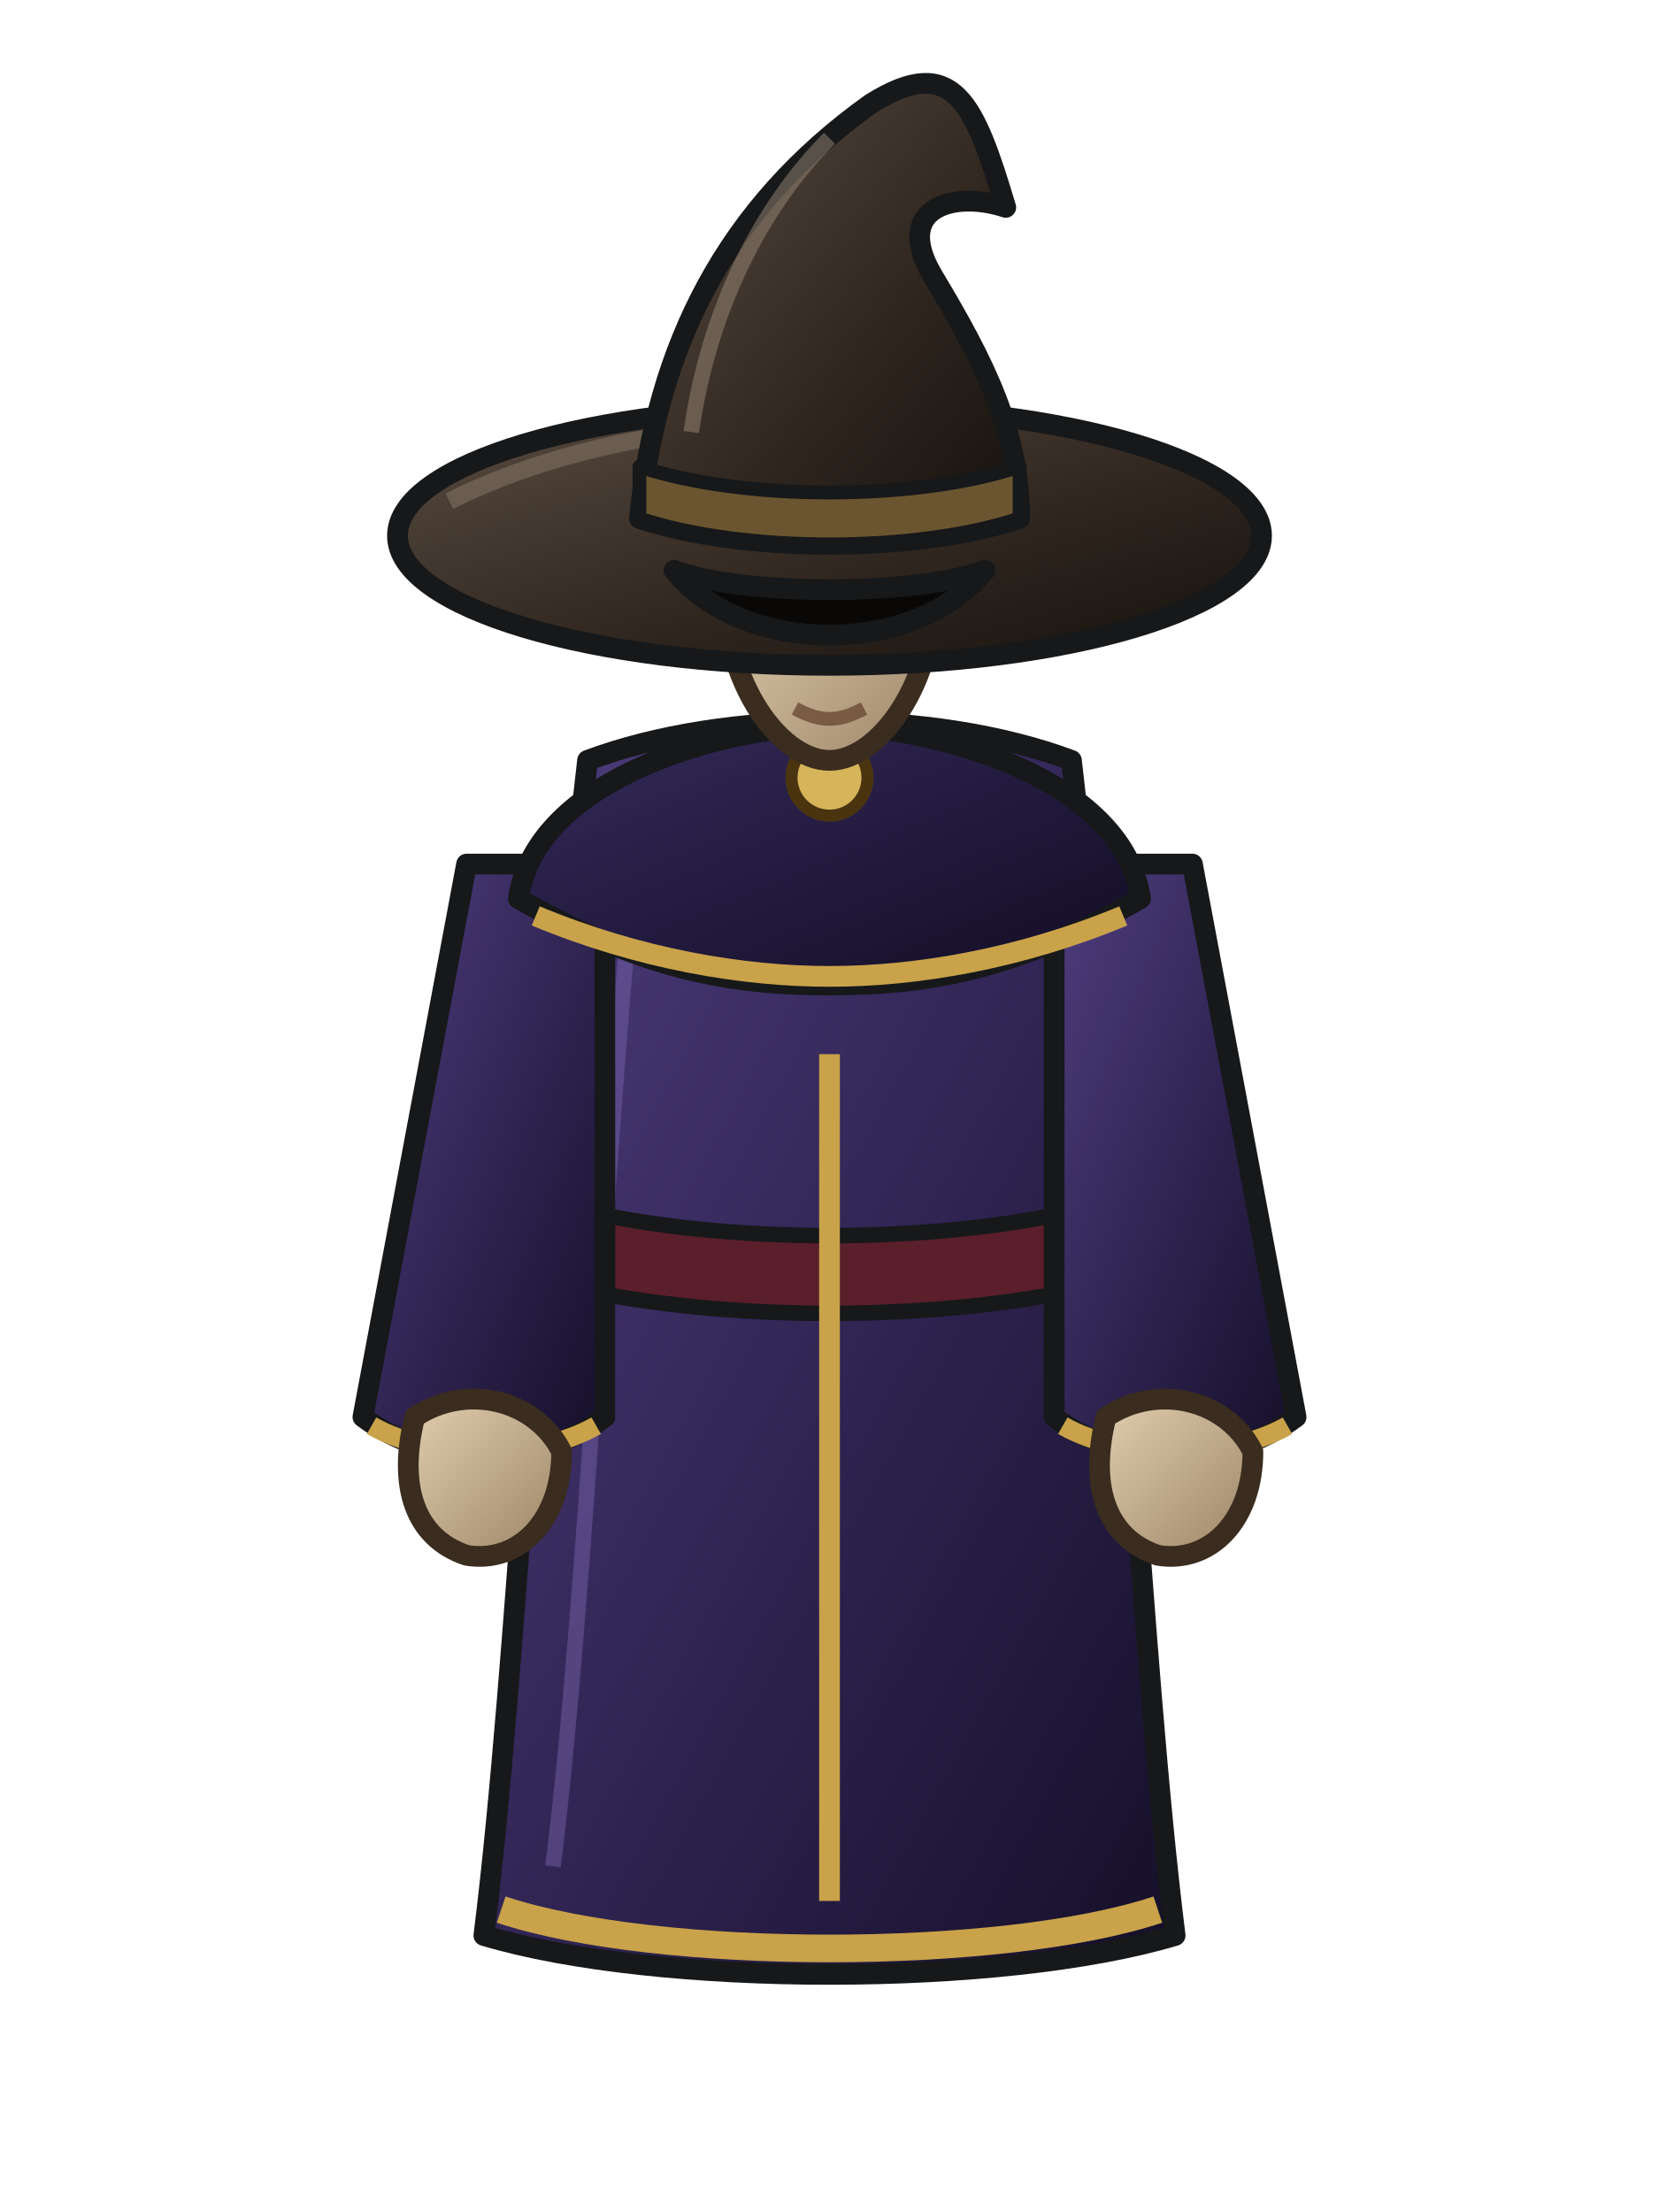
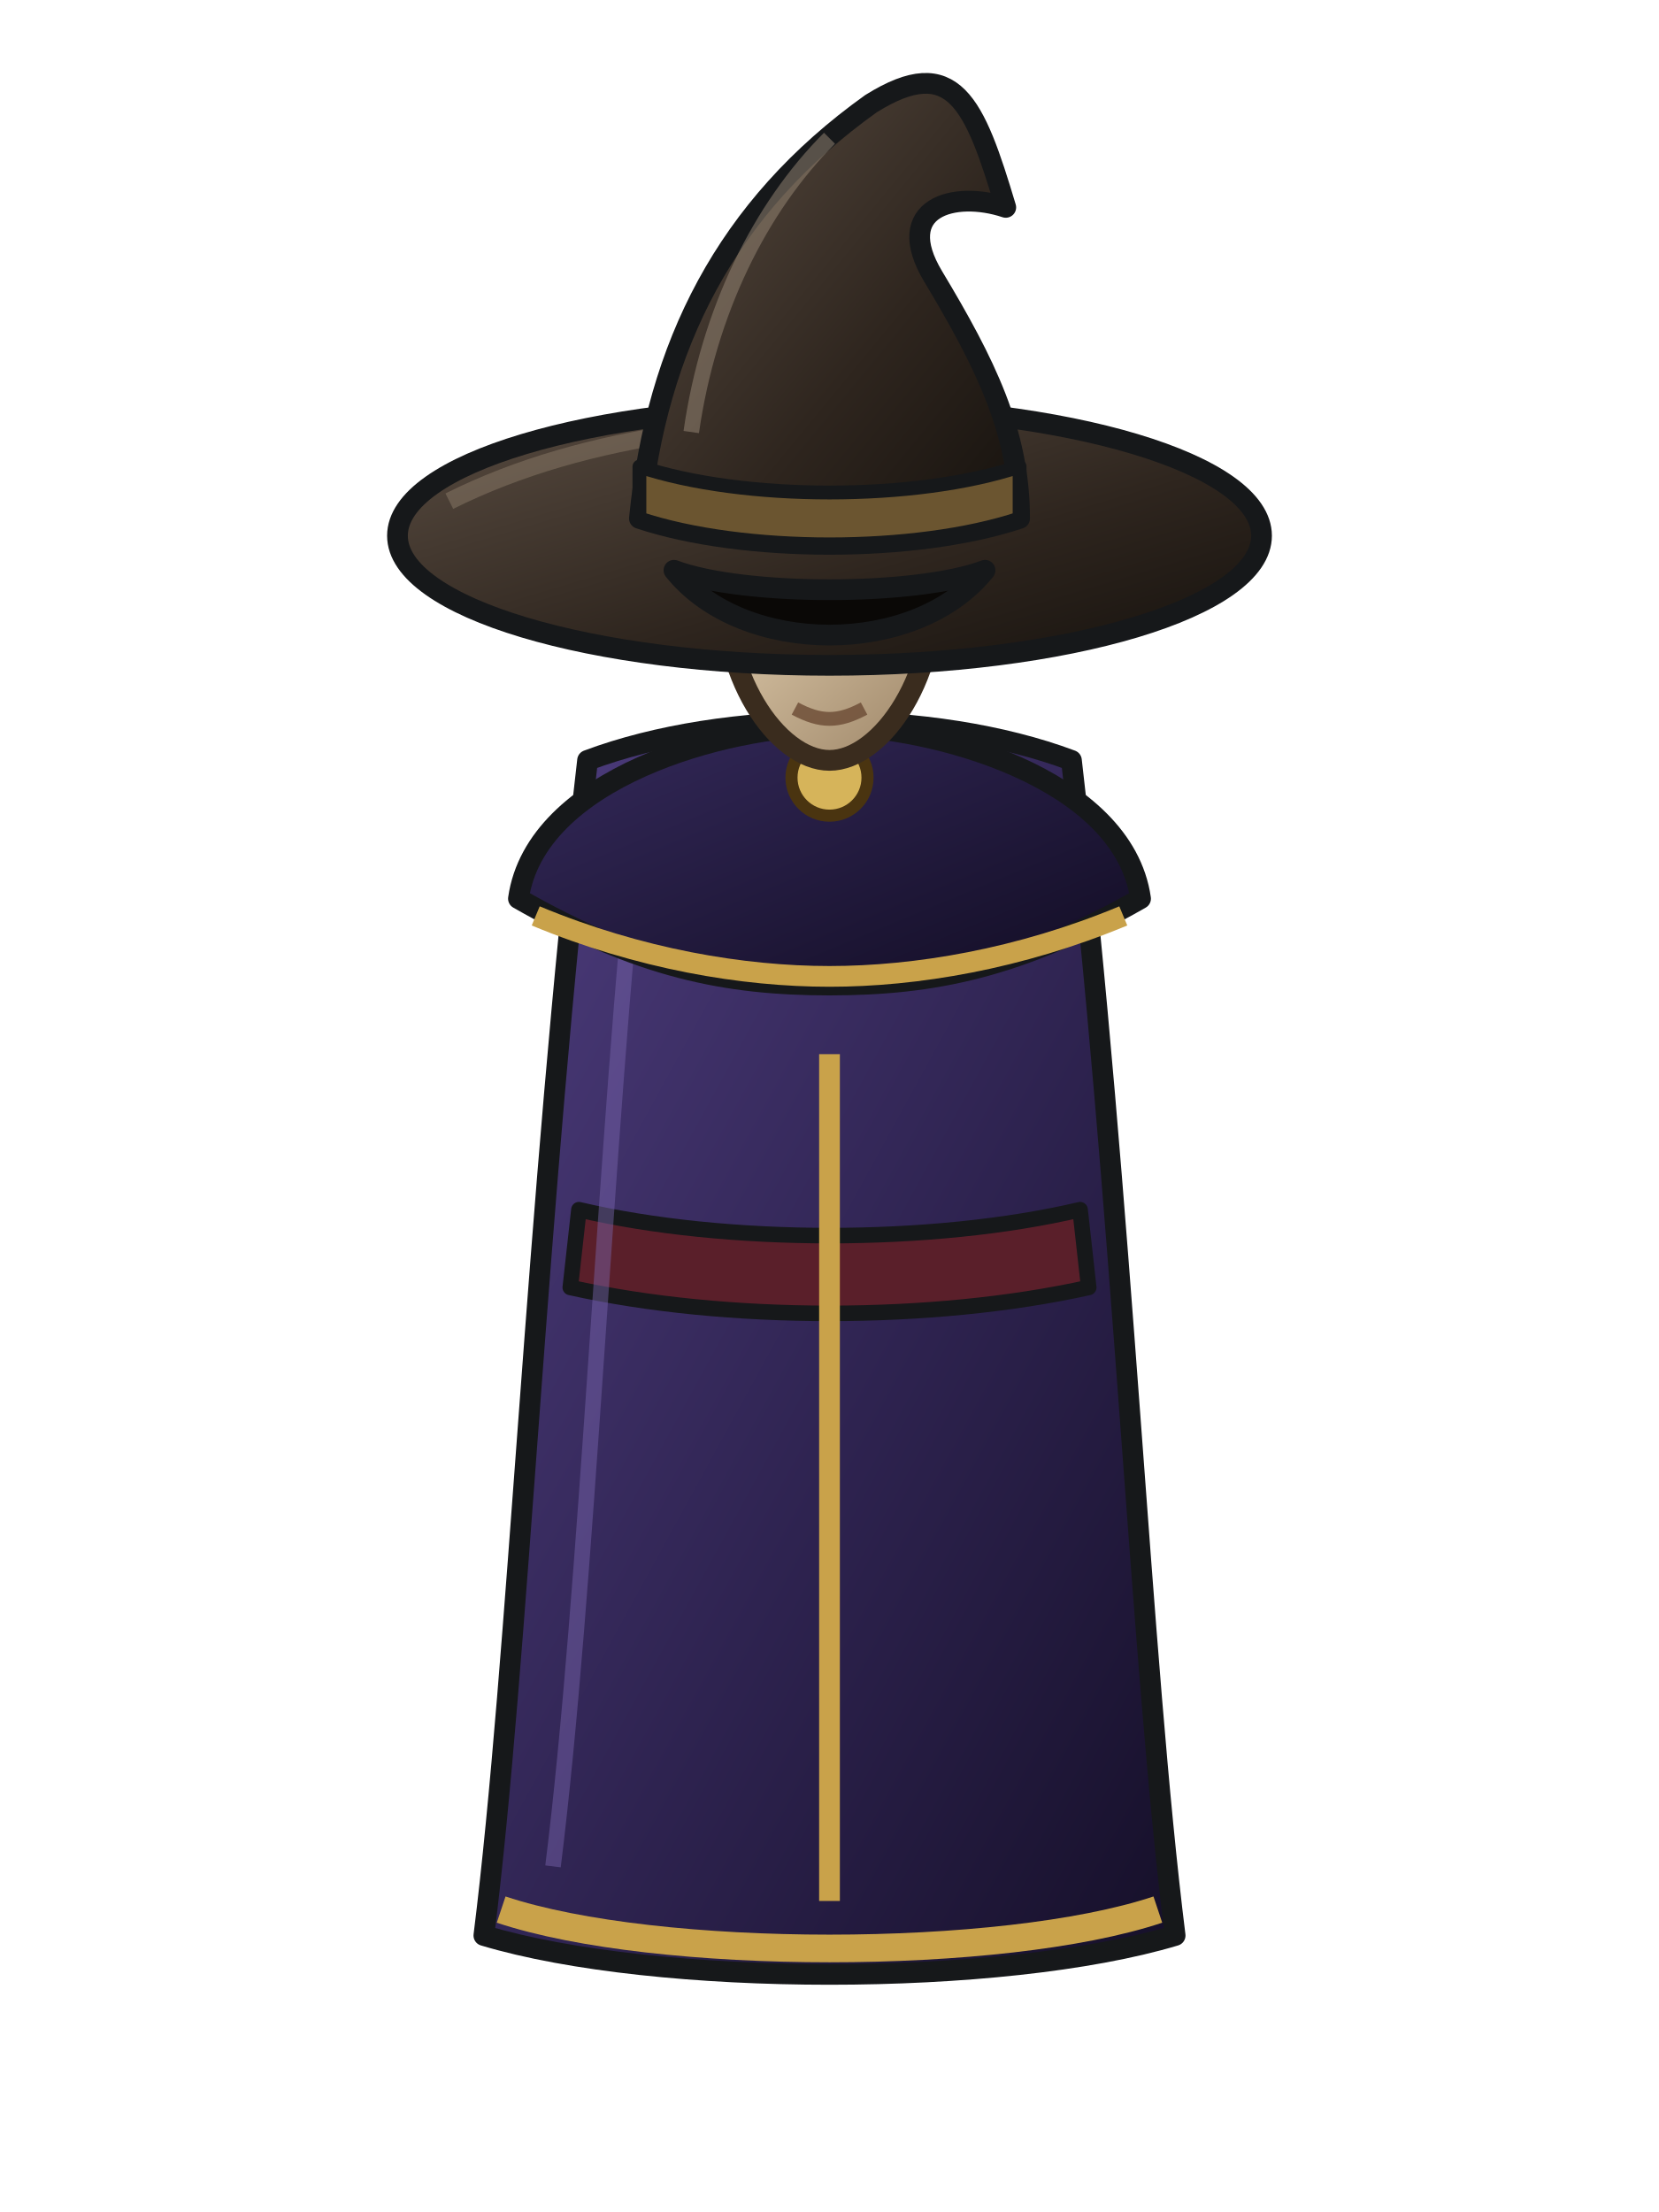
<svg xmlns="http://www.w3.org/2000/svg" viewBox="0 0 96 128" width="96" height="128">
  <defs>
    <linearGradient id="steel" x1="0" y1="0" x2="1" y2="1">
      <stop offset="0" stop-color="#c3c7cb" />
      <stop offset="0.45" stop-color="#7f8489" />
      <stop offset="1" stop-color="#3a3e42" />
    </linearGradient>
    <linearGradient id="steelD" x1="0" y1="0" x2="1" y2="1">
      <stop offset="0" stop-color="#8d9297" />
      <stop offset="1" stop-color="#2b2e32" />
    </linearGradient>
    <linearGradient id="helmG" x1="0" y1="0" x2="1" y2="0.6">
      <stop offset="0" stop-color="#d2d6d9" />
      <stop offset="0.5" stop-color="#868b90" />
      <stop offset="1" stop-color="#34373b" />
    </linearGradient>
    <linearGradient id="capeG" x1="0" y1="0" x2="0.4" y2="1">
      <stop offset="0" stop-color="#8e1f1c" />
      <stop offset="0.6" stop-color="#651414" />
      <stop offset="1" stop-color="#3a0b0c" />
    </linearGradient>
    <linearGradient id="furG" x1="0" y1="0" x2="1" y2="1">
      <stop offset="0" stop-color="#806b53" />
      <stop offset="1" stop-color="#3b2f24" />
    </linearGradient>
    <linearGradient id="leatherG" x1="0" y1="0" x2="1" y2="1">
      <stop offset="0" stop-color="#6b4a2e" />
      <stop offset="1" stop-color="#33220f" />
    </linearGradient>
    <linearGradient id="quiltG" x1="0" y1="0" x2="1" y2="1">
      <stop offset="0" stop-color="#7d6a4f" />
      <stop offset="1" stop-color="#3a2d1e" />
    </linearGradient>
    <linearGradient id="hoodG" x1="0" y1="0" x2="1" y2="1">
      <stop offset="0" stop-color="#4e4438" />
      <stop offset="0.6" stop-color="#2c251d" />
      <stop offset="1" stop-color="#16120d" />
    </linearGradient>
    <linearGradient id="scarfG" x1="0" y1="0" x2="1" y2="1">
      <stop offset="0" stop-color="#3f8a8a" />
      <stop offset="0.6" stop-color="#245a5e" />
      <stop offset="1" stop-color="#123236" />
    </linearGradient>
    <linearGradient id="trouserG" x1="0" y1="0" x2="1" y2="0">
      <stop offset="0" stop-color="#4a3f34" />
      <stop offset="1" stop-color="#231c15" />
    </linearGradient>
    <linearGradient id="robeG" x1="0" y1="0" x2="1" y2="1">
      <stop offset="0" stop-color="#4f3e80" />
      <stop offset="0.55" stop-color="#2e2350" />
      <stop offset="1" stop-color="#150f28" />
    </linearGradient>
    <linearGradient id="robeD" x1="0" y1="0" x2="1" y2="1">
      <stop offset="0" stop-color="#352a5c" />
      <stop offset="1" stop-color="#110c22" />
    </linearGradient>
    <linearGradient id="hatG" x1="0" y1="0" x2="1" y2="1">
      <stop offset="0" stop-color="#5a4d42" />
      <stop offset="0.6" stop-color="#2e251e" />
      <stop offset="1" stop-color="#15110d" />
    </linearGradient>
    <linearGradient id="skinG" x1="0" y1="0" x2="1" y2="1">
      <stop offset="0" stop-color="#e2cfb0" />
      <stop offset="1" stop-color="#9c8466" />
    </linearGradient>
    <pattern id="mail" width="3" height="3" patternUnits="userSpaceOnUse">
      <rect width="3" height="3" fill="#3d4145" />
      <circle cx="1.5" cy="1.5" r="0.9" fill="#80858a" />
    </pattern>
  </defs>
  <g stroke="#16181a" stroke-width="1.2" stroke-linejoin="round">
    <path d="M34 44 C42 41 54 41 62 44 C65 70 66 96 68 112 C58 115 38 115 28 112 C30 96 31 70 34 44 Z" fill="url(#robeG)" />
    <path d="M29 110.5 C38 113.5 58 113.5 67 110.5" stroke="#c9a24a" stroke-width="1.6" stroke-opacity="1" fill="none" />
    <path d="M33.5 70 C42 72 54 72 62.5 70 L63 74.5 C54 76.5 42 76.5 33 74.5 Z" fill="#5a1f2a" stroke-width="0.9" />
    <path d="M37 47 C35 66 34 92 32 108" stroke="#7a68b0" stroke-width="0.9" stroke-opacity="0.45" fill="none" />
    <path d="M48 61 L48 110" stroke="#c9a24a" stroke-width="1.2" stroke-opacity="1" fill="none" />
-     <path d="M27 50 L35 50 L35 82 C31 85 25 85 21 82 Z" fill="url(#robeG)" />
-     <path d="M21.5 82.5 C25 84.5 31 84.5 34.5 82.5" stroke="#c9a24a" stroke-width="1.1" stroke-opacity="1" fill="none" />
-     <path d="M61 50 L69 50 L75 82 C71 85 65 85 61 82 Z" fill="url(#robeG)" />
-     <path d="M61.5 82.5 C65 84.5 71 84.5 74.5 82.5" stroke="#c9a24a" stroke-width="1.1" stroke-opacity="1" fill="none" />
-     <path d="M24 82 C27 80 31 81 32.5 84 C32.5 88 30 90.5 27 90 C24 89 23 86 24 82 Z" fill="url(#skinG)" stroke="#3a2c1e" />
-     <path d="M64 82 C67 80 71 81 72.5 84 C72.5 88 70 90.5 67 90 C64 89 63 86 64 82 Z" fill="url(#skinG)" stroke="#3a2c1e" />
    <path d="M30 52 C31 45 42 42 48 42 C54 42 65 45 66 52 C59 56 54 57 48 57 C42 57 37 56 30 52 Z" fill="url(#robeD)" />
    <path d="M31 53 C37 55.5 43 56.5 48 56.5 C53 56.5 59 55.5 65 53" stroke="#c9a24a" stroke-width="1.2" stroke-opacity="1" fill="none" />
    <circle cx="48" cy="45" r="2.2" fill="#d6b45a" stroke="#4a3410" stroke-width="0.7" />
    <path d="M42 33 C41.5 39 45 44 48 44 C51 44 54.5 39 54 33 Z" fill="url(#skinG)" stroke="#3a2c1e" />
    <path d="M42 33 C45 36.5 51 36.5 54 33 L54 35.5 C51 38.5 45 38.5 42 35.5 Z" fill="#000" fill-opacity="0.45" stroke="none" />
    <circle cx="45.5" cy="37" r="0.8" fill="#2a1d12" stroke="none" />
    <circle cx="50.5" cy="37" r="0.8" fill="#2a1d12" stroke="none" />
    <path d="M46 41 C47.5 41.8 48.5 41.8 50 41" stroke="#6b4a34" stroke-width="0.8" stroke-opacity="0.8" fill="none" />
    <ellipse cx="48" cy="31" rx="25" ry="7.5" fill="url(#hatG)" />
    <path d="M26 29 C34 25 44 24 54 24.5" stroke="#8a7a68" stroke-width="1" stroke-opacity="0.5" fill="none" />
    <path d="M39 33 C43 38 53 38 57 33 C53 34.5 43 34.5 39 33 Z" fill="#0a0806" />
    <path d="M37 30 C38 20 42 12 50.4 6 C55.2 3 56.4 6 58.2 12 C55.2 11 51.6 12 54 16 C57 21 59 25 59 30 C53 32 43 32 37 30 Z" fill="url(#hatG)" />
    <path d="M37 27 C43 29 53 29 59 27 L59 30 C53 32 43 32 37 30 Z" fill="#6b5530" stroke-width="0.8" />
    <path d="M40 25 C41 18 44 12 48 8" stroke="#9a8a78" stroke-width="0.9" stroke-opacity="0.5" fill="none" />
  </g>
</svg>
